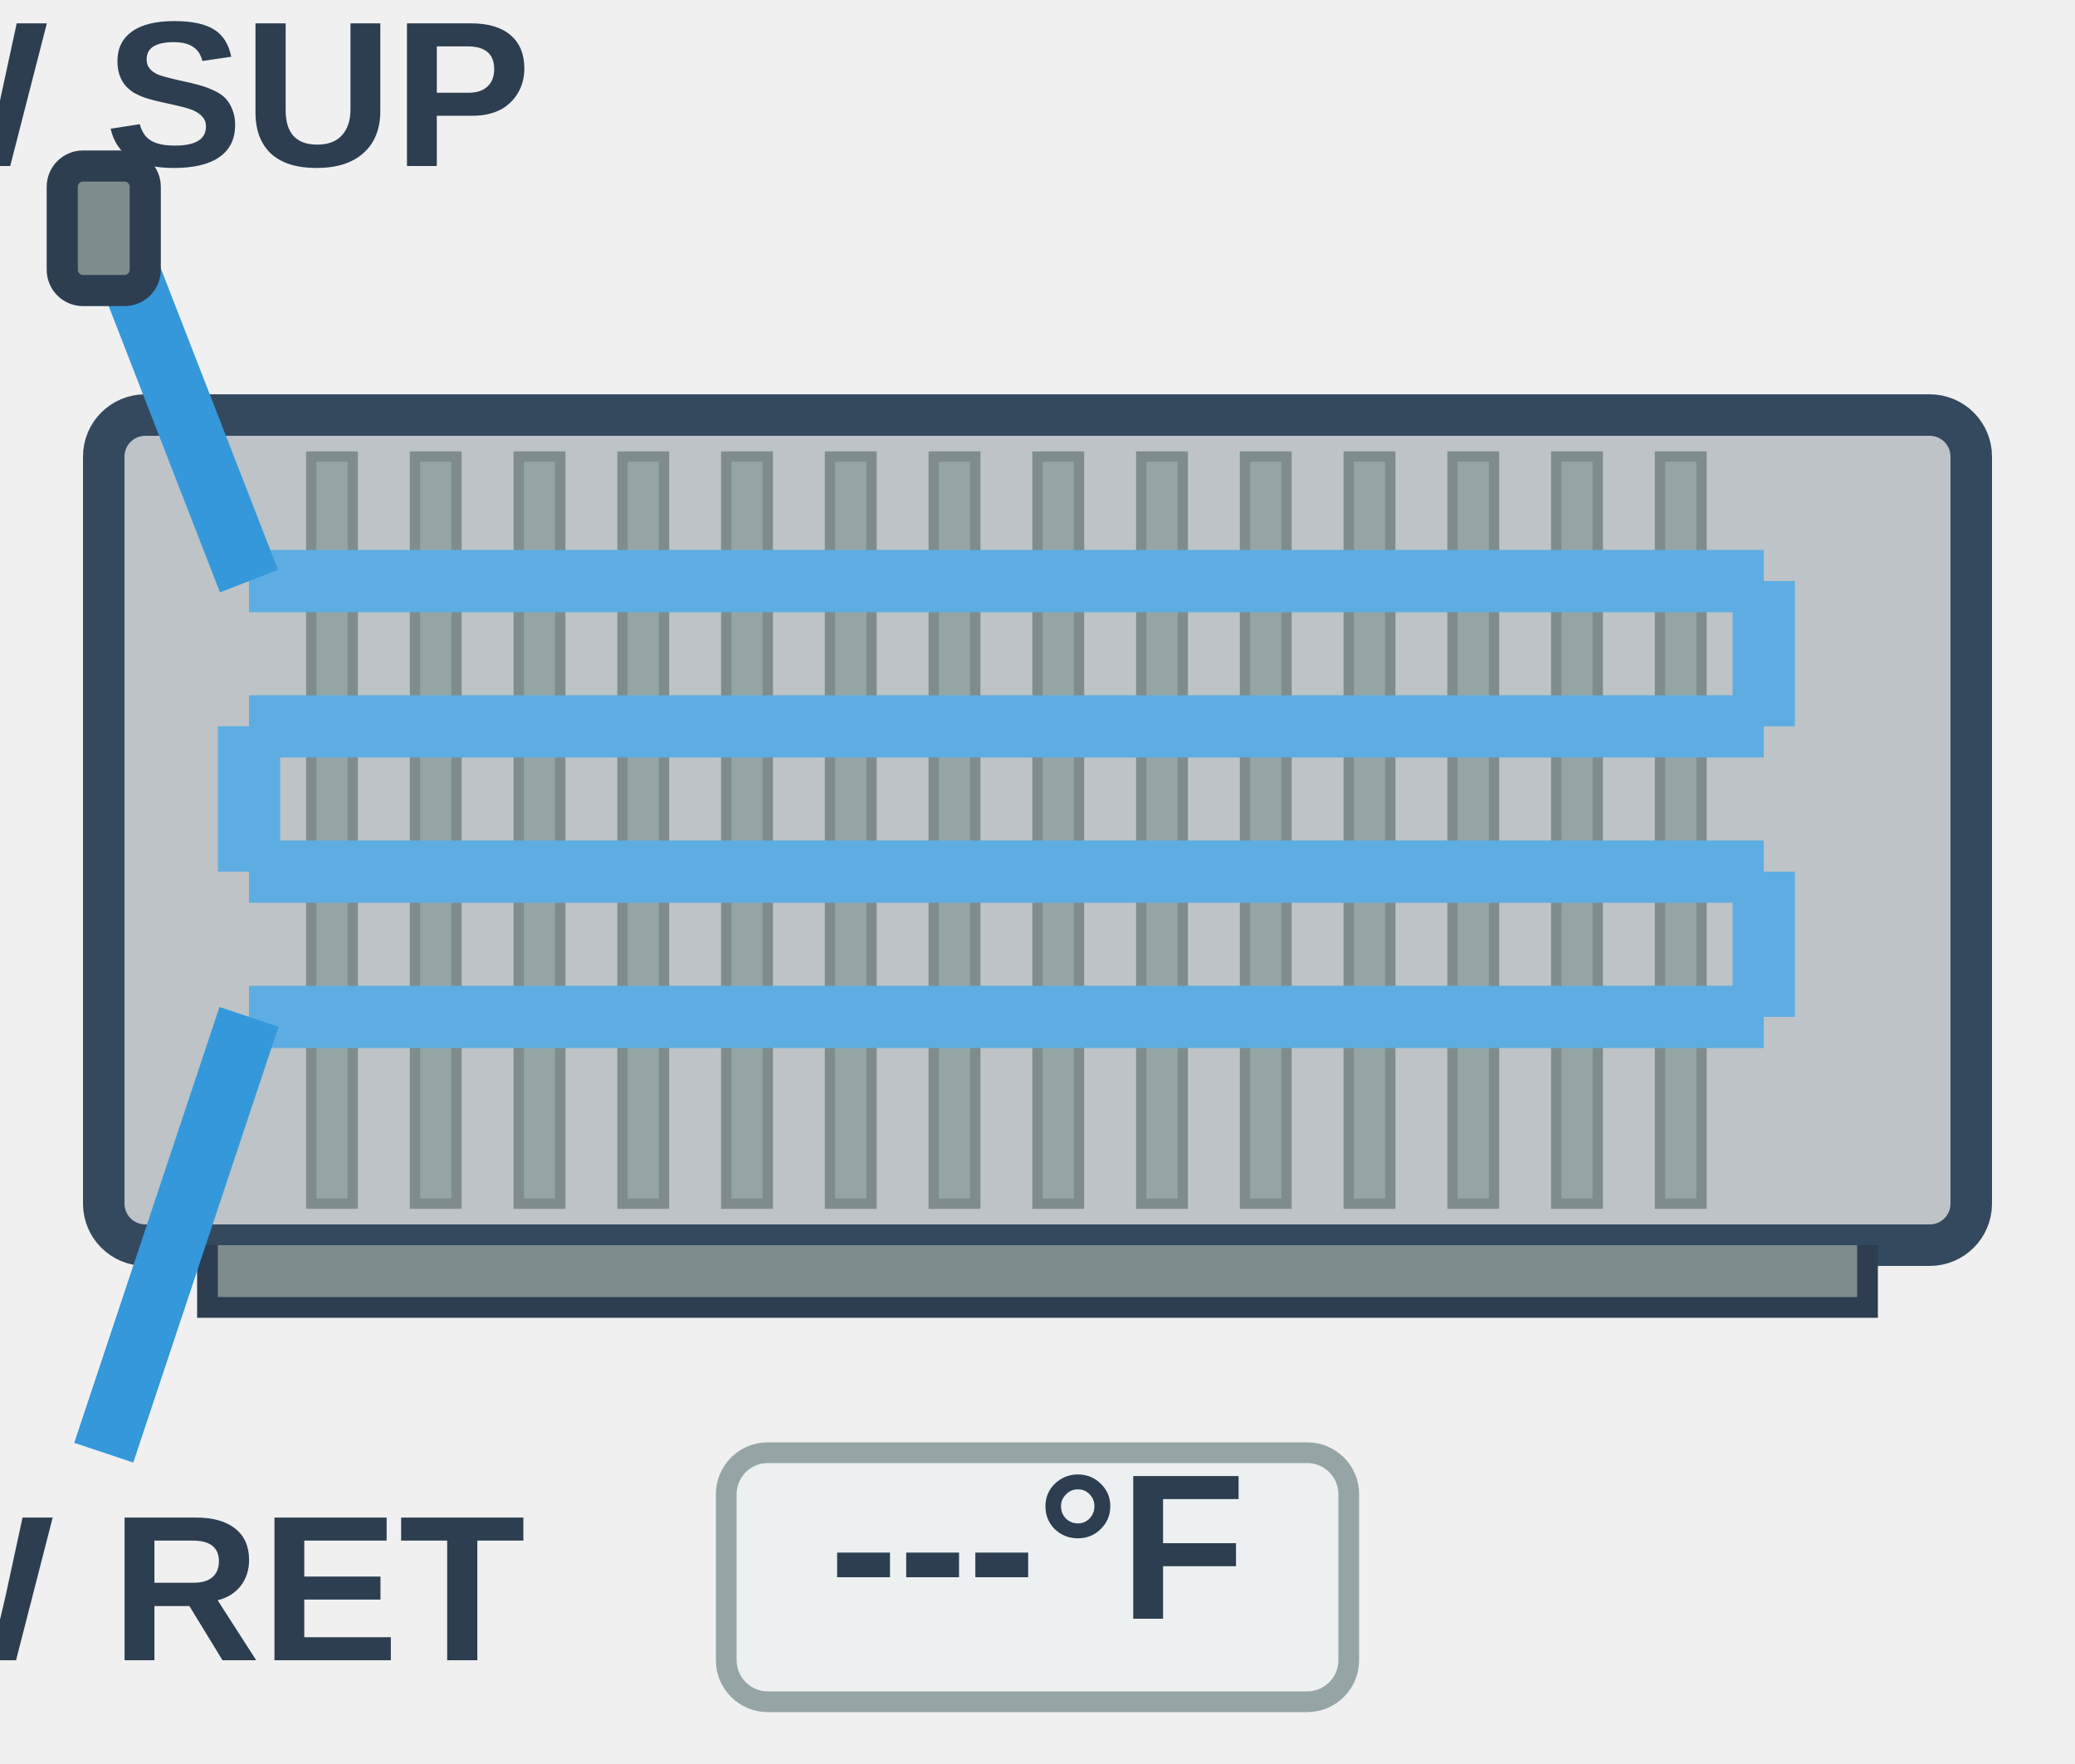
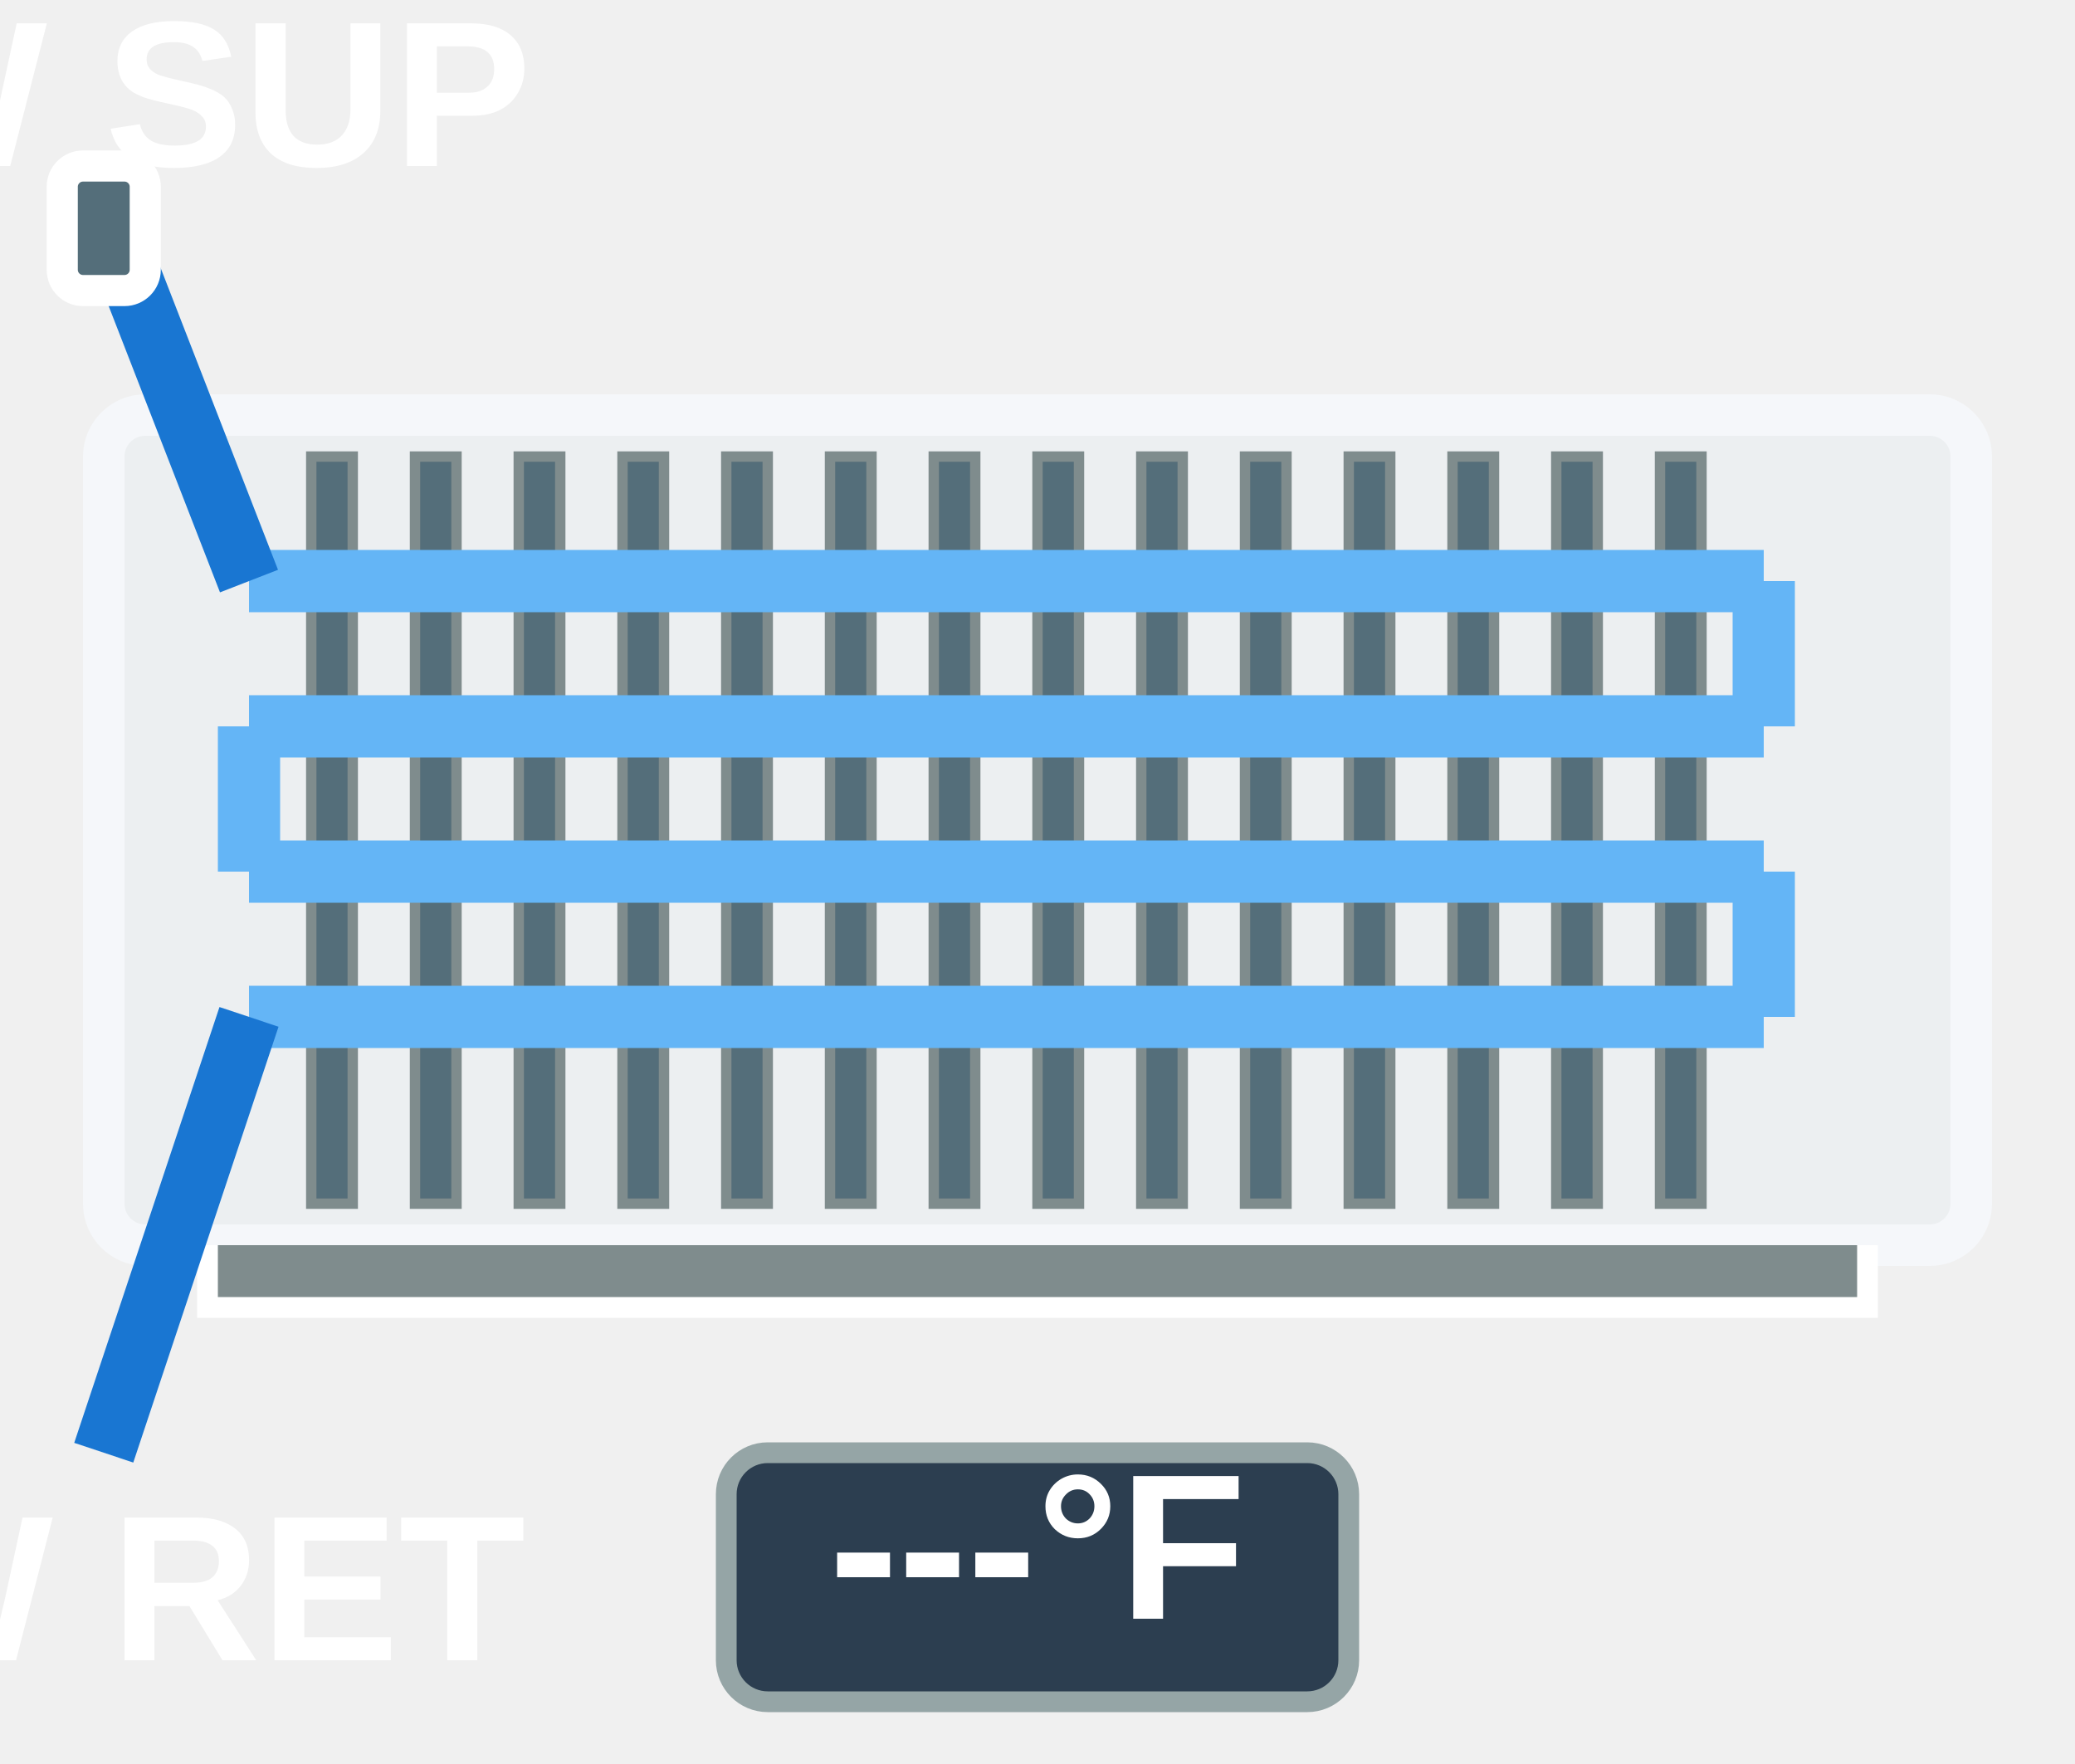
<svg xmlns="http://www.w3.org/2000/svg" viewBox="0 0 100 85" width="100%" height="100%">
  <defs>
    <style>
-       .duct { fill: #bdc3c7; stroke: #34495e; stroke-width: 2; }
-       .coil-tube { fill: none; stroke: #5dade2; stroke-width: 3; }
-       .coil-tube-active { stroke: #3498db; }
-       .fin { fill: #95a5a6; stroke: #7f8c8d; stroke-width: 0.5; }
-       .pipe { fill: none; stroke: #3498db; stroke-width: 3; }
-       .valve { fill: #7f8c8d; stroke: #2c3e50; stroke-width: 1.5; }
-       .droplet { fill: #3498db; opacity: 0.7; }
-       .value-text { font-family: Arial, sans-serif; font-size: 10px; fill: #2c3e50; text-anchor: middle; font-weight: bold; }
+       .duct { fill: #eceff1; stroke: #f5f7fa; stroke-width: 2; }
+       .coil-tube { fill: none; stroke: #64b5f6; stroke-width: 3; }
+       .coil-tube-active { stroke: #1976d2; }
+       .fin { fill: #546e7a; stroke: #7f8c8d; stroke-width: 0.5; }
+       .pipe { fill: none; stroke: #1976d2; stroke-width: 3; }
+       .valve { fill: #546e7a; stroke: #ffffff; stroke-width: 1.5; }
+       .droplet { fill: #1976d2; opacity: 0.7; }
+       .value-text { font-family: Arial, sans-serif; font-size: 10px; fill: #ffffff; text-anchor: middle; font-weight: bold; }
    </style>
  </defs>
  <rect x="5" y="20" width="90" height="40" class="duct" rx="2" />
  <g id="fins">
    <rect x="15" y="22" width="2" height="36" class="fin" />
    <rect x="20" y="22" width="2" height="36" class="fin" />
    <rect x="25" y="22" width="2" height="36" class="fin" />
    <rect x="30" y="22" width="2" height="36" class="fin" />
    <rect x="35" y="22" width="2" height="36" class="fin" />
    <rect x="40" y="22" width="2" height="36" class="fin" />
    <rect x="45" y="22" width="2" height="36" class="fin" />
    <rect x="50" y="22" width="2" height="36" class="fin" />
    <rect x="55" y="22" width="2" height="36" class="fin" />
    <rect x="60" y="22" width="2" height="36" class="fin" />
    <rect x="65" y="22" width="2" height="36" class="fin" />
    <rect x="70" y="22" width="2" height="36" class="fin" />
    <rect x="75" y="22" width="2" height="36" class="fin" />
    <rect x="80" y="22" width="2" height="36" class="fin" />
  </g>
  <g id="coilTubes">
    <path class="coil-tube" d="M 12 28 L 85 28" />
    <path class="coil-tube" d="M 85 28 L 85 35" />
    <path class="coil-tube" d="M 85 35 L 12 35" />
    <path class="coil-tube" d="M 12 35 L 12 42" />
    <path class="coil-tube" d="M 12 42 L 85 42" />
    <path class="coil-tube" d="M 85 42 L 85 49" />
    <path class="coil-tube" d="M 85 49 L 12 49" />
  </g>
  <g id="condensate" opacity="0">
    <ellipse class="droplet" cx="30" cy="58" rx="2" ry="3" />
    <ellipse class="droplet" cx="45" cy="58" rx="2" ry="3" />
    <ellipse class="droplet" cx="60" cy="58" rx="2" ry="3" />
    <ellipse class="droplet" cx="75" cy="58" rx="2" ry="3" />
  </g>
-   <path d="M 10 60 L 10 63 L 90 63 L 90 60" fill="#7f8c8d" stroke="#2c3e50" stroke-width="1" />
+   <path d="M 10 60 L 10 63 L 90 63 L 90 60" fill="#7f8c8d" stroke="#ffffff" stroke-width="1" />
  <line x1="5" y1="10" x2="12" y2="28" class="pipe" />
  <text x="2" y="8" class="value-text" font-size="8">CHW SUP</text>
  <line x1="12" y1="49" x2="5" y2="70" class="pipe" />
  <text x="2" y="80" class="value-text" font-size="8">CHW RET</text>
  <rect x="3" y="8" width="4" height="6" class="valve" rx="1" />
-   <rect x="35" y="70" width="30" height="12" fill="#ecf0f1" stroke="#95a5a6" stroke-width="1" rx="2" />
+   <rect x="35" y="70" width="30" height="12" fill="#2c3e50" stroke="#95a5a6" stroke-width="1" rx="2" />
  <text id="tempText" x="50" y="78" class="value-text">---°F</text>
</svg>
